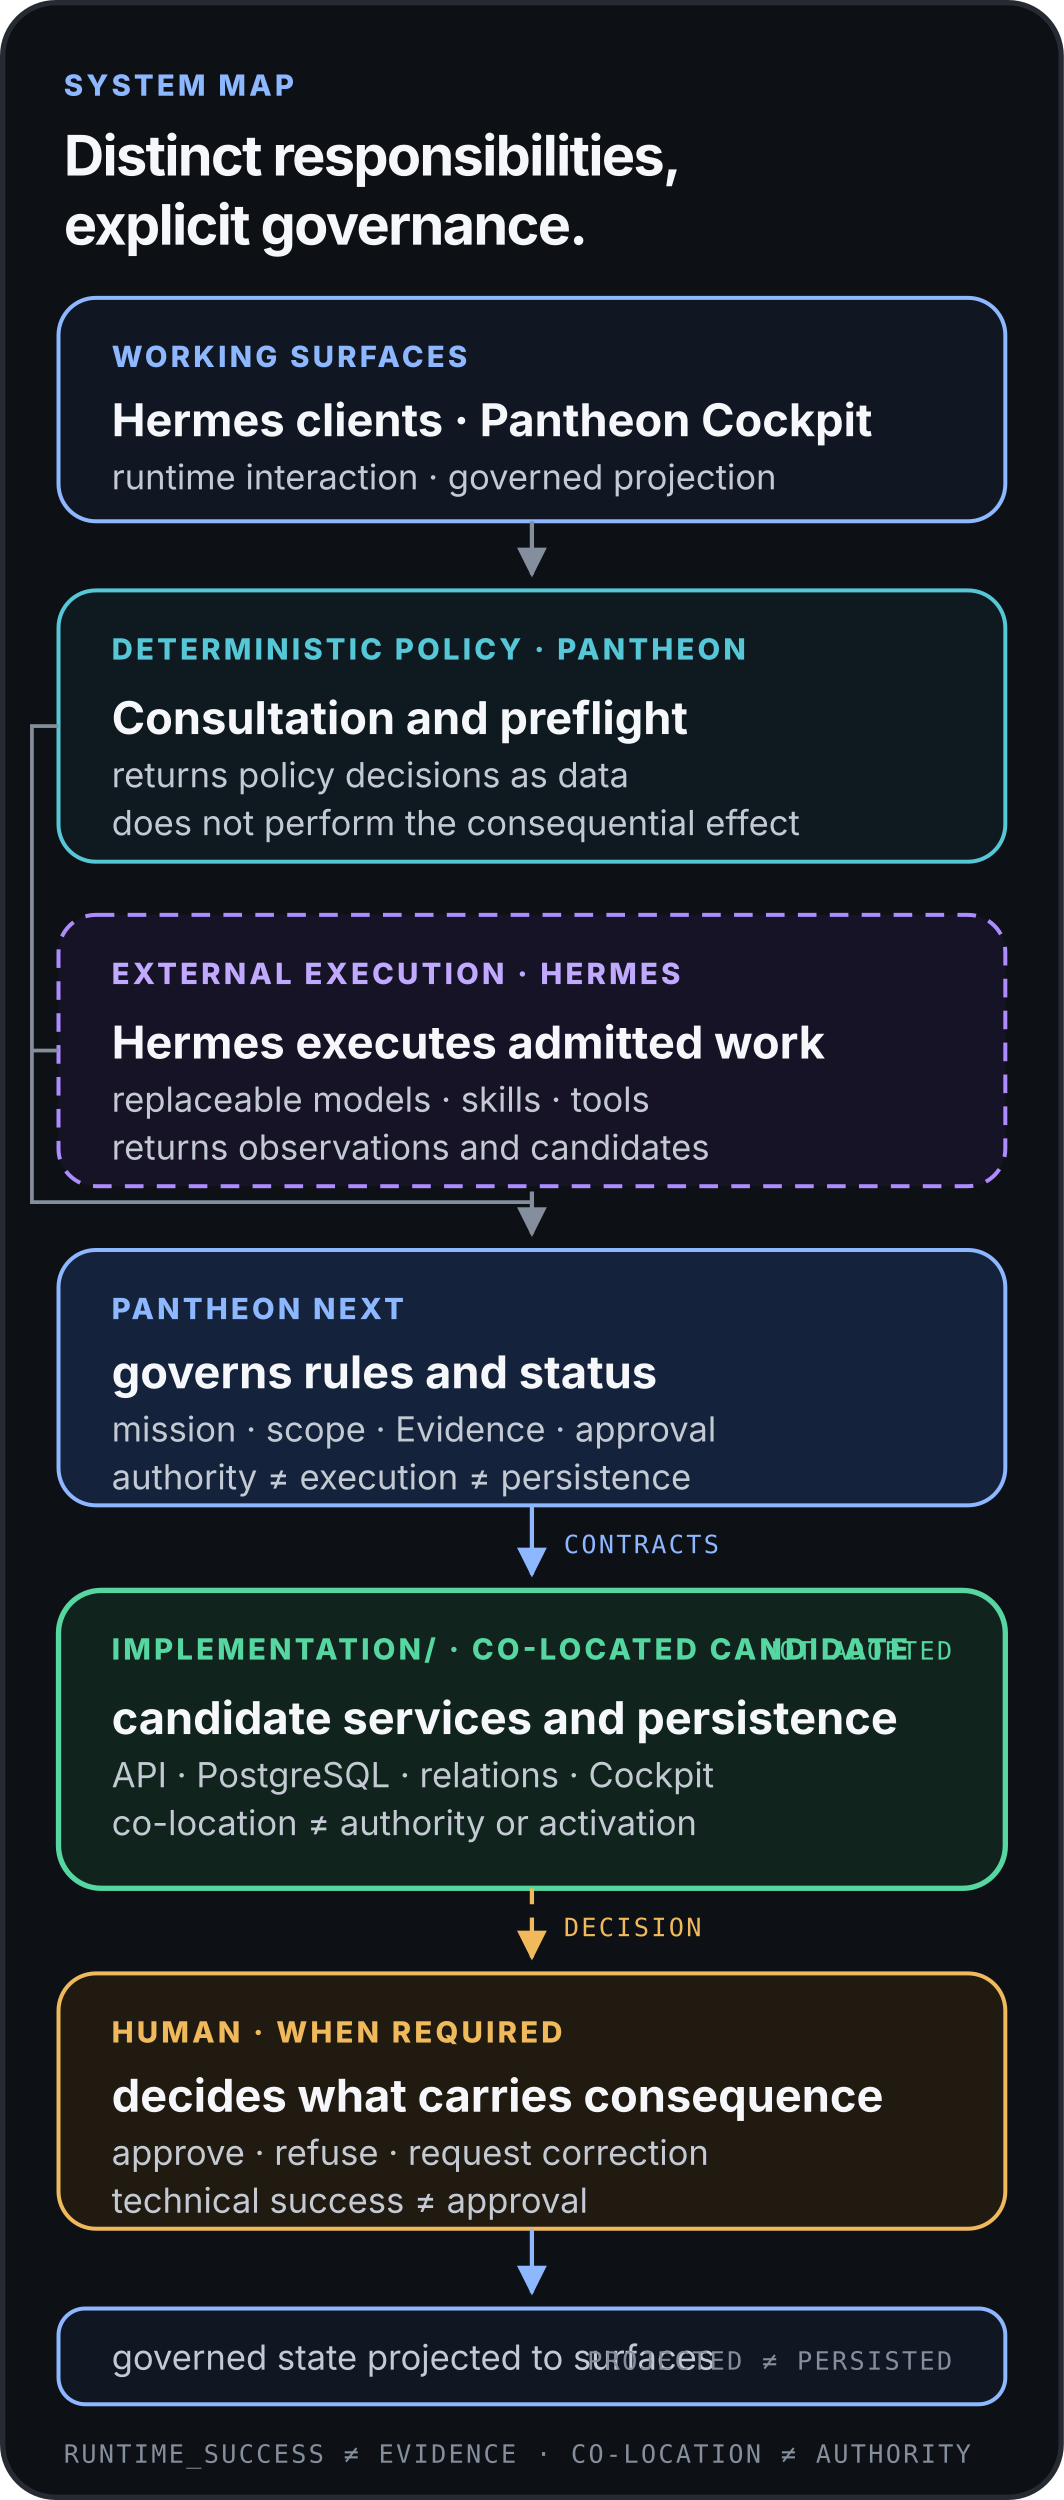
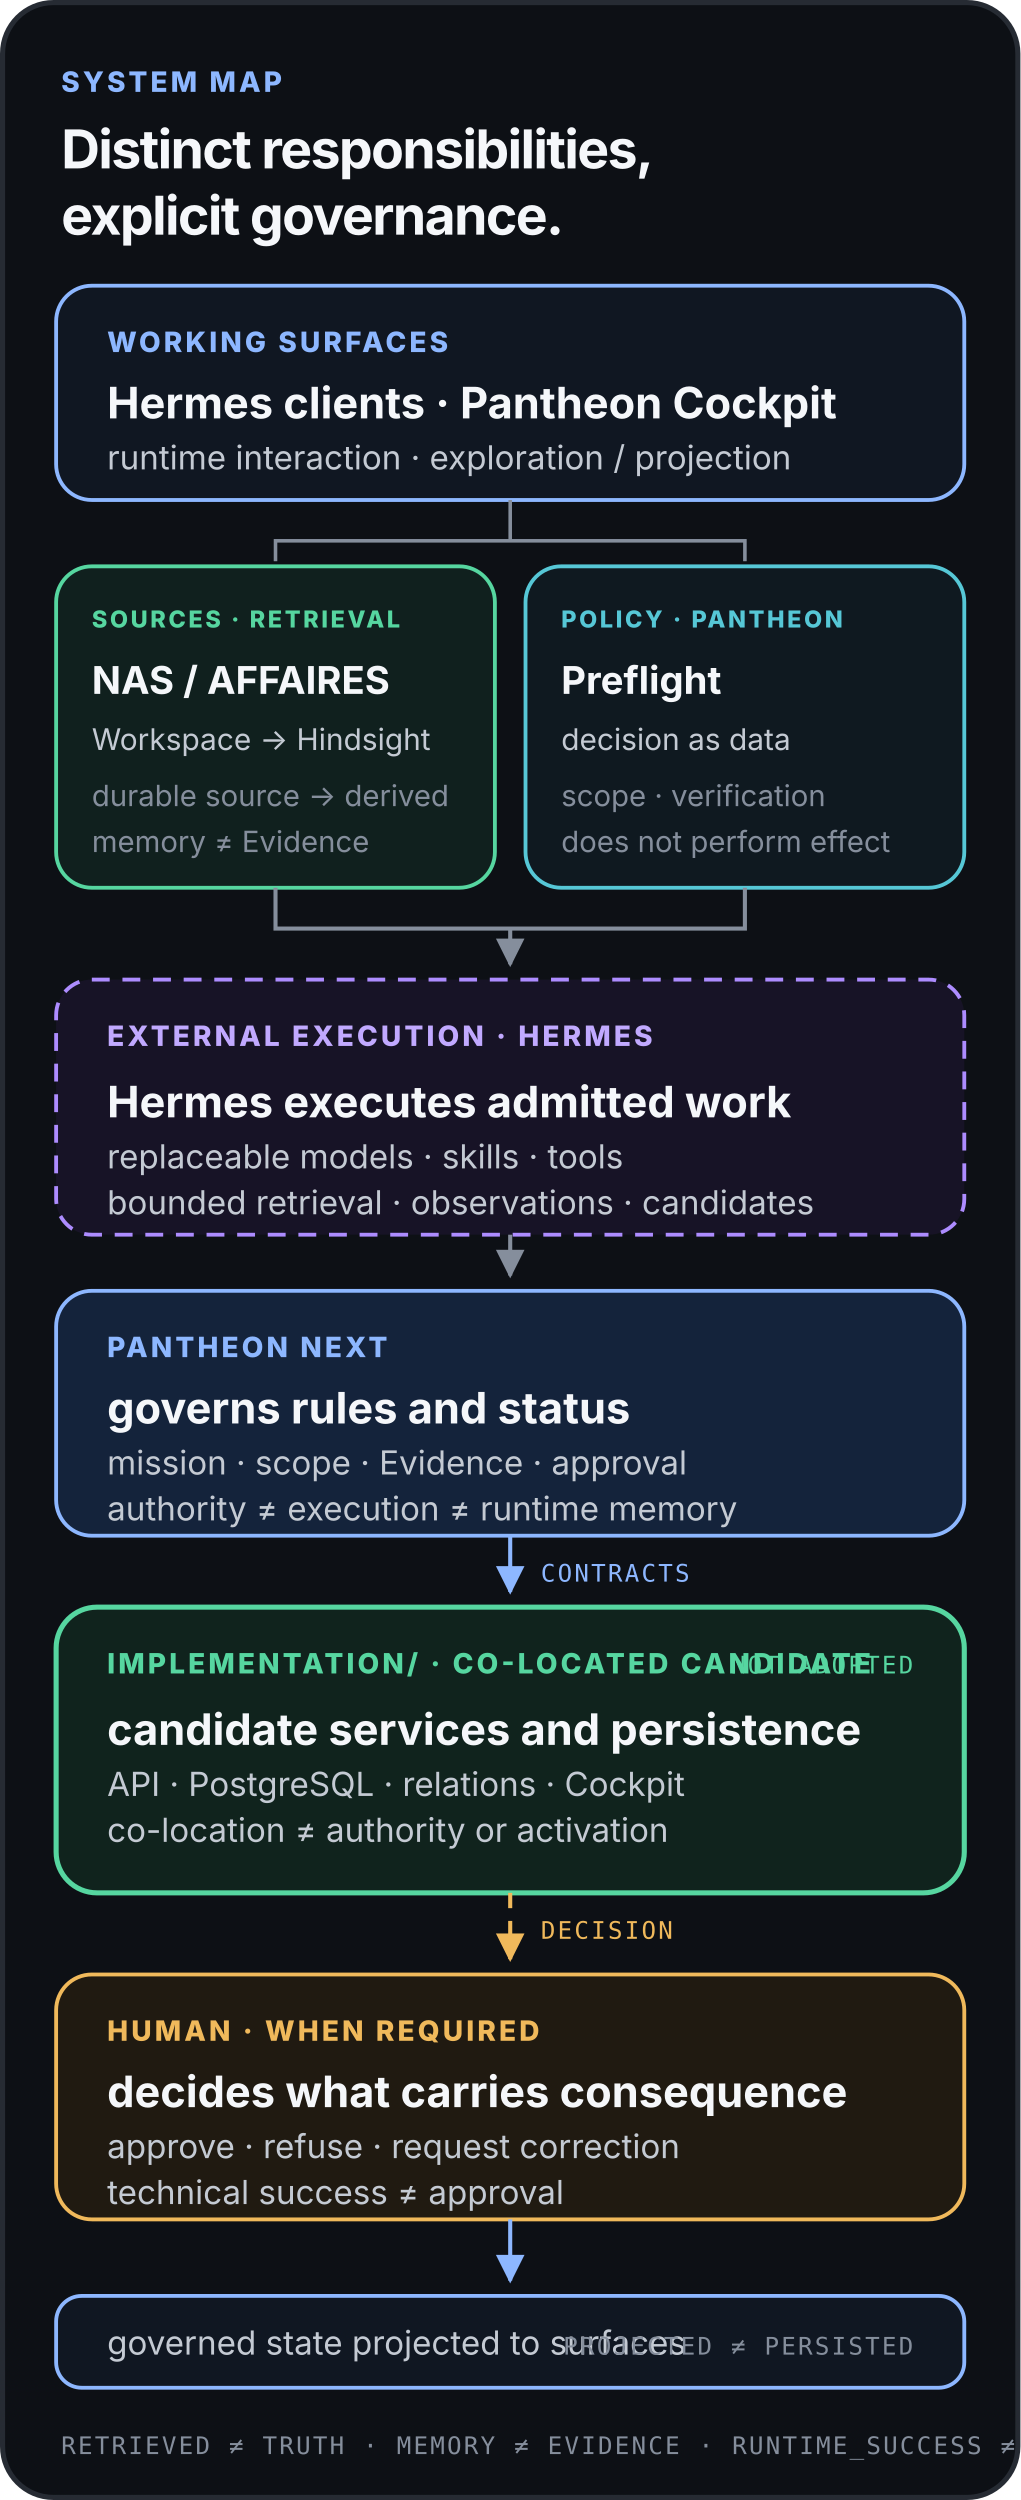
- <svg xmlns="http://www.w3.org/2000/svg" viewBox="0 0 400 940" role="img" aria-labelledby="title desc">
+ <svg xmlns="http://www.w3.org/2000/svg" viewBox="0 0 400 980" role="img" aria-labelledby="title desc">
  <defs>
    <marker id="arrow" viewBox="0 0 10 10" refX="9" refY="5" markerWidth="7" markerHeight="7" orient="auto">
      <path d="M0 0L10 5L0 10z" fill="#858e9c" />
    </marker>
    <marker id="arrow-blue" viewBox="0 0 10 10" refX="9" refY="5" markerWidth="7" markerHeight="7" orient="auto">
      <path d="M0 0L10 5L0 10z" fill="#8db7ff" />
    </marker>
    <marker id="arrow-amber" viewBox="0 0 10 10" refX="9" refY="5" markerWidth="7" markerHeight="7" orient="auto">
      <path d="M0 0L10 5L0 10z" fill="#f0b95b" />
    </marker>
    <style>
      text{font-family:Inter,ui-sans-serif,system-ui,-apple-system,"Segoe UI",sans-serif;fill:#f5f7fa}
      .eyebrow{font-size:11px;font-weight:800;letter-spacing:.11em;fill:#8db7ff}
      .headline{font-size:21px;font-weight:720;letter-spacing:-.03em}
      .title{font-size:17px;font-weight:700}
      .body{font-size:13px;fill:#c4cad3}
      .note{font-size:11.5px;fill:#858e9c}
      .mono{font-family:ui-monospace,SFMono-Regular,Menlo,monospace;font-size:9.5px;letter-spacing:.09em;fill:#858e9c}
      .node{fill:#101216;stroke:#303641;stroke-width:1.5}
      .surface{fill:#101722;stroke:#8db7ff}
+       .retrieval{fill:#10201e;stroke:#56d6a0}
      .direct{fill:#0f1920;stroke:#56c7d6}
      .assisted{fill:#171326;stroke:#ad8cff;stroke-dasharray:7 5}
      .governance{fill:#14233b;stroke:#8db7ff}
      .human{fill:#201a11;stroke:#f0b95b}
      .server{fill:#10231d;stroke:#56d6a0;stroke-width:2}
      .projection{fill:#101722;stroke:#8db7ff}
      .edge{fill:none;stroke:#858e9c;stroke-width:1.6;marker-end:url(#arrow)}
      .edge-blue{stroke:#8db7ff;marker-end:url(#arrow-blue)}
      .edge-amber{stroke:#f0b95b;marker-end:url(#arrow-amber);stroke-dasharray:6 5}
      .rail{fill:none;stroke:#858e9c;stroke-width:1.4}
    </style>
  </defs>
-   <rect x="1" y="1" width="398" height="938" rx="20" fill="#0d1015" stroke="#262b33" stroke-width="2" />
+   <rect x="1" y="1" width="398" height="978" rx="20" fill="#0d1015" stroke="#262b33" stroke-width="2" />
  <text x="24" y="36" class="eyebrow">SYSTEM MAP</text>
  <text x="24" y="66" class="headline">Distinct responsibilities,</text>
  <text x="24" y="92" class="headline">explicit governance.</text>
  <rect x="22" y="112" width="356" height="84" rx="14" class="node surface" />
  <text x="42" y="138" class="eyebrow">WORKING SURFACES</text>
  <text x="42" y="164" class="title">Hermes clients · Pantheon Cockpit</text>
-   <text x="42" y="184" class="body">runtime interaction · governed projection</text>
-   <path d="M200 196V216" class="edge" />
-   <rect x="22" y="222" width="356" height="102" rx="14" class="node direct" />
-   <text x="42" y="248" class="eyebrow" style="fill:#56c7d6">DETERMINISTIC POLICY · PANTHEON</text>
-   <text x="42" y="276" class="title">Consultation and preflight</text>
-   <text x="42" y="296" class="body">returns policy decisions as data</text>
-   <text x="42" y="314" class="body">does not perform the consequential effect</text>
-   <rect x="22" y="344" width="356" height="102" rx="14" class="node assisted" />
-   <text x="42" y="370" class="eyebrow" style="fill:#c1a9ff">EXTERNAL EXECUTION · HERMES</text>
-   <text x="42" y="398" class="title">Hermes executes admitted work</text>
-   <text x="42" y="418" class="body">replaceable models · skills · tools</text>
-   <text x="42" y="436" class="body">returns observations and candidates</text>
-   <path d="M22 273H12V452H200" class="rail" />
-   <path d="M22 395H12" class="rail" />
-   <path d="M200 448V464" class="edge" />
-   <rect x="22" y="470" width="356" height="96" rx="14" class="node governance" />
-   <text x="42" y="496" class="eyebrow">PANTHEON NEXT</text>
-   <text x="42" y="522" class="title">governs rules and status</text>
-   <text x="42" y="542" class="body">mission · scope · Evidence · approval</text>
-   <text x="42" y="560" class="body">authority ≠ execution ≠ persistence</text>
-   <path d="M200 566V592" class="edge edge-blue" />
-   <text x="212" y="584" class="mono" style="fill:#8db7ff">CONTRACTS</text>
-   <rect x="22" y="598" width="356" height="112" rx="16" class="node server" />
-   <text x="42" y="624" class="eyebrow" style="fill:#56d6a0">IMPLEMENTATION/ · CO-LOCATED CANDIDATE</text>
-   <text x="358" y="624" text-anchor="end" class="mono" style="fill:#56d6a0">NOT ADOPTED</text>
-   <text x="42" y="652" class="title">candidate services and persistence</text>
-   <text x="42" y="672" class="body">API · PostgreSQL · relations · Cockpit</text>
-   <text x="42" y="690" class="body">co-location ≠ authority or activation</text>
-   <path d="M200 710V736" class="edge edge-amber" />
-   <text x="212" y="728" class="mono" style="fill:#f0b95b">DECISION</text>
-   <rect x="22" y="742" width="356" height="96" rx="14" class="node human" />
-   <text x="42" y="768" class="eyebrow" style="fill:#f0b95b">HUMAN · WHEN REQUIRED</text>
-   <text x="42" y="794" class="title">decides what carries consequence</text>
-   <text x="42" y="814" class="body">approve · refuse · request correction</text>
-   <text x="42" y="832" class="body">technical success ≠ approval</text>
-   <path d="M200 838V862" class="edge edge-blue" />
-   <rect x="22" y="868" width="356" height="36" rx="10" class="node projection" />
-   <text x="42" y="891" class="body">governed state projected to surfaces</text>
-   <text x="358" y="891" text-anchor="end" class="mono">PROJECTED ≠ PERSISTED</text>
-   <text x="24" y="926" class="mono">RUNTIME_SUCCESS ≠ EVIDENCE · CO-LOCATION ≠ AUTHORITY</text>
+   <text x="42" y="184" class="body">runtime interaction · exploration / projection</text>
+   <path d="M200 196V212M200 212H108V220M200 212H292V220" class="rail" />
+   <rect x="22" y="222" width="172" height="126" rx="14" class="node retrieval" />
+   <text x="36" y="246" class="eyebrow" style="fill:#56d6a0;font-size:9.2px">SOURCES · RETRIEVAL</text>
+   <text x="36" y="272" class="title" style="font-size:15px">NAS / AFFAIRES</text>
+   <text x="36" y="294" class="body" style="font-size:11.7px">Workspace → Hindsight</text>
+   <text x="36" y="316" class="note">durable source → derived</text>
+   <text x="36" y="334" class="note">memory ≠ Evidence</text>
+   <rect x="206" y="222" width="172" height="126" rx="14" class="node direct" />
+   <text x="220" y="246" class="eyebrow" style="fill:#56c7d6;font-size:9.2px">POLICY · PANTHEON</text>
+   <text x="220" y="272" class="title" style="font-size:15px">Preflight</text>
+   <text x="220" y="294" class="body" style="font-size:11.7px">decision as data</text>
+   <text x="220" y="316" class="note">scope · verification</text>
+   <text x="220" y="334" class="note">does not perform effect</text>
+   <path d="M108 348V364H200M292 348V364H200V378" class="edge" />
+   <rect x="22" y="384" width="356" height="100" rx="14" class="node assisted" />
+   <text x="42" y="410" class="eyebrow" style="fill:#c1a9ff">EXTERNAL EXECUTION · HERMES</text>
+   <text x="42" y="438" class="title">Hermes executes admitted work</text>
+   <text x="42" y="458" class="body">replaceable models · skills · tools</text>
+   <text x="42" y="476" class="body">bounded retrieval · observations · candidates</text>
+   <path d="M200 484V500" class="edge" />
+   <rect x="22" y="506" width="356" height="96" rx="14" class="node governance" />
+   <text x="42" y="532" class="eyebrow">PANTHEON NEXT</text>
+   <text x="42" y="558" class="title">governs rules and status</text>
+   <text x="42" y="578" class="body">mission · scope · Evidence · approval</text>
+   <text x="42" y="596" class="body">authority ≠ execution ≠ runtime memory</text>
+   <path d="M200 602V624" class="edge edge-blue" />
+   <text x="212" y="620" class="mono" style="fill:#8db7ff">CONTRACTS</text>
+   <rect x="22" y="630" width="356" height="112" rx="16" class="node server" />
+   <text x="42" y="656" class="eyebrow" style="fill:#56d6a0">IMPLEMENTATION/ · CO-LOCATED CANDIDATE</text>
+   <text x="358" y="656" text-anchor="end" class="mono" style="fill:#56d6a0">NOT ADOPTED</text>
+   <text x="42" y="684" class="title">candidate services and persistence</text>
+   <text x="42" y="704" class="body">API · PostgreSQL · relations · Cockpit</text>
+   <text x="42" y="722" class="body">co-location ≠ authority or activation</text>
+   <path d="M200 742V768" class="edge edge-amber" />
+   <text x="212" y="760" class="mono" style="fill:#f0b95b">DECISION</text>
+   <rect x="22" y="774" width="356" height="96" rx="14" class="node human" />
+   <text x="42" y="800" class="eyebrow" style="fill:#f0b95b">HUMAN · WHEN REQUIRED</text>
+   <text x="42" y="826" class="title">decides what carries consequence</text>
+   <text x="42" y="846" class="body">approve · refuse · request correction</text>
+   <text x="42" y="864" class="body">technical success ≠ approval</text>
+   <path d="M200 870V894" class="edge edge-blue" />
+   <rect x="22" y="900" width="356" height="36" rx="10" class="node projection" />
+   <text x="42" y="923" class="body">governed state projected to surfaces</text>
+   <text x="358" y="923" text-anchor="end" class="mono">PROJECTED ≠ PERSISTED</text>
+   <text x="24" y="962" class="mono">RETRIEVED ≠ TRUTH · MEMORY ≠ EVIDENCE · RUNTIME_SUCCESS ≠ AUTHORIZATION</text>
</svg>
